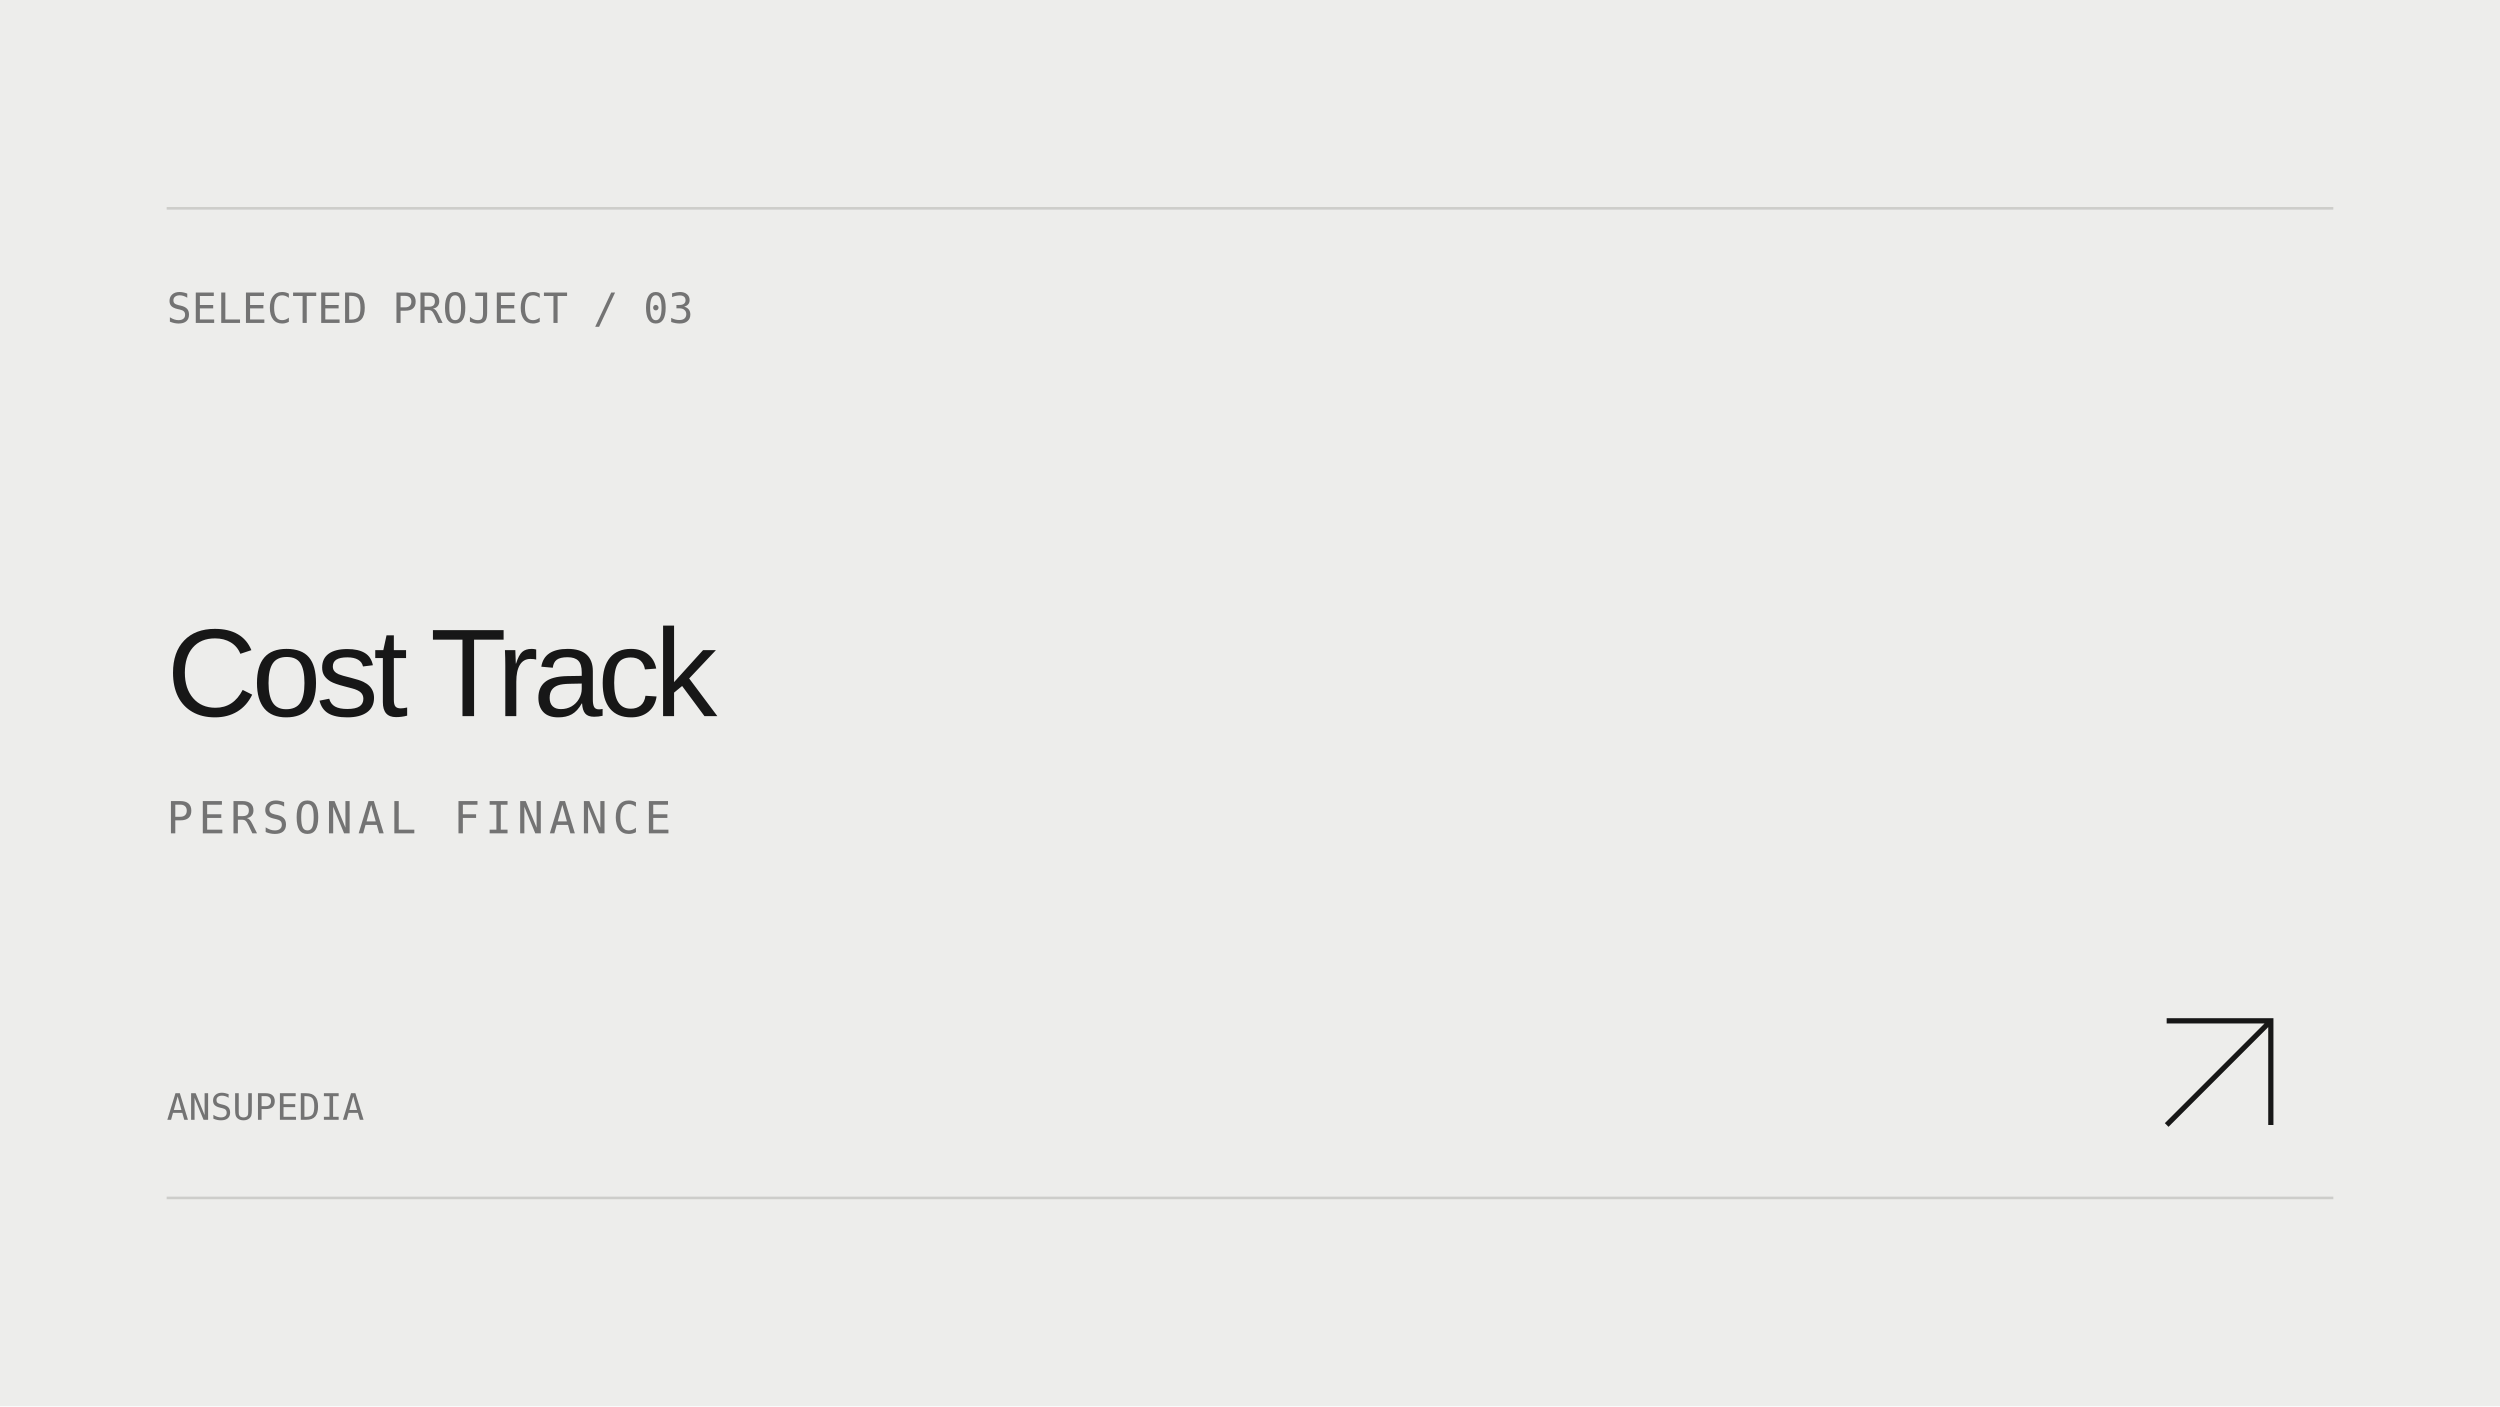
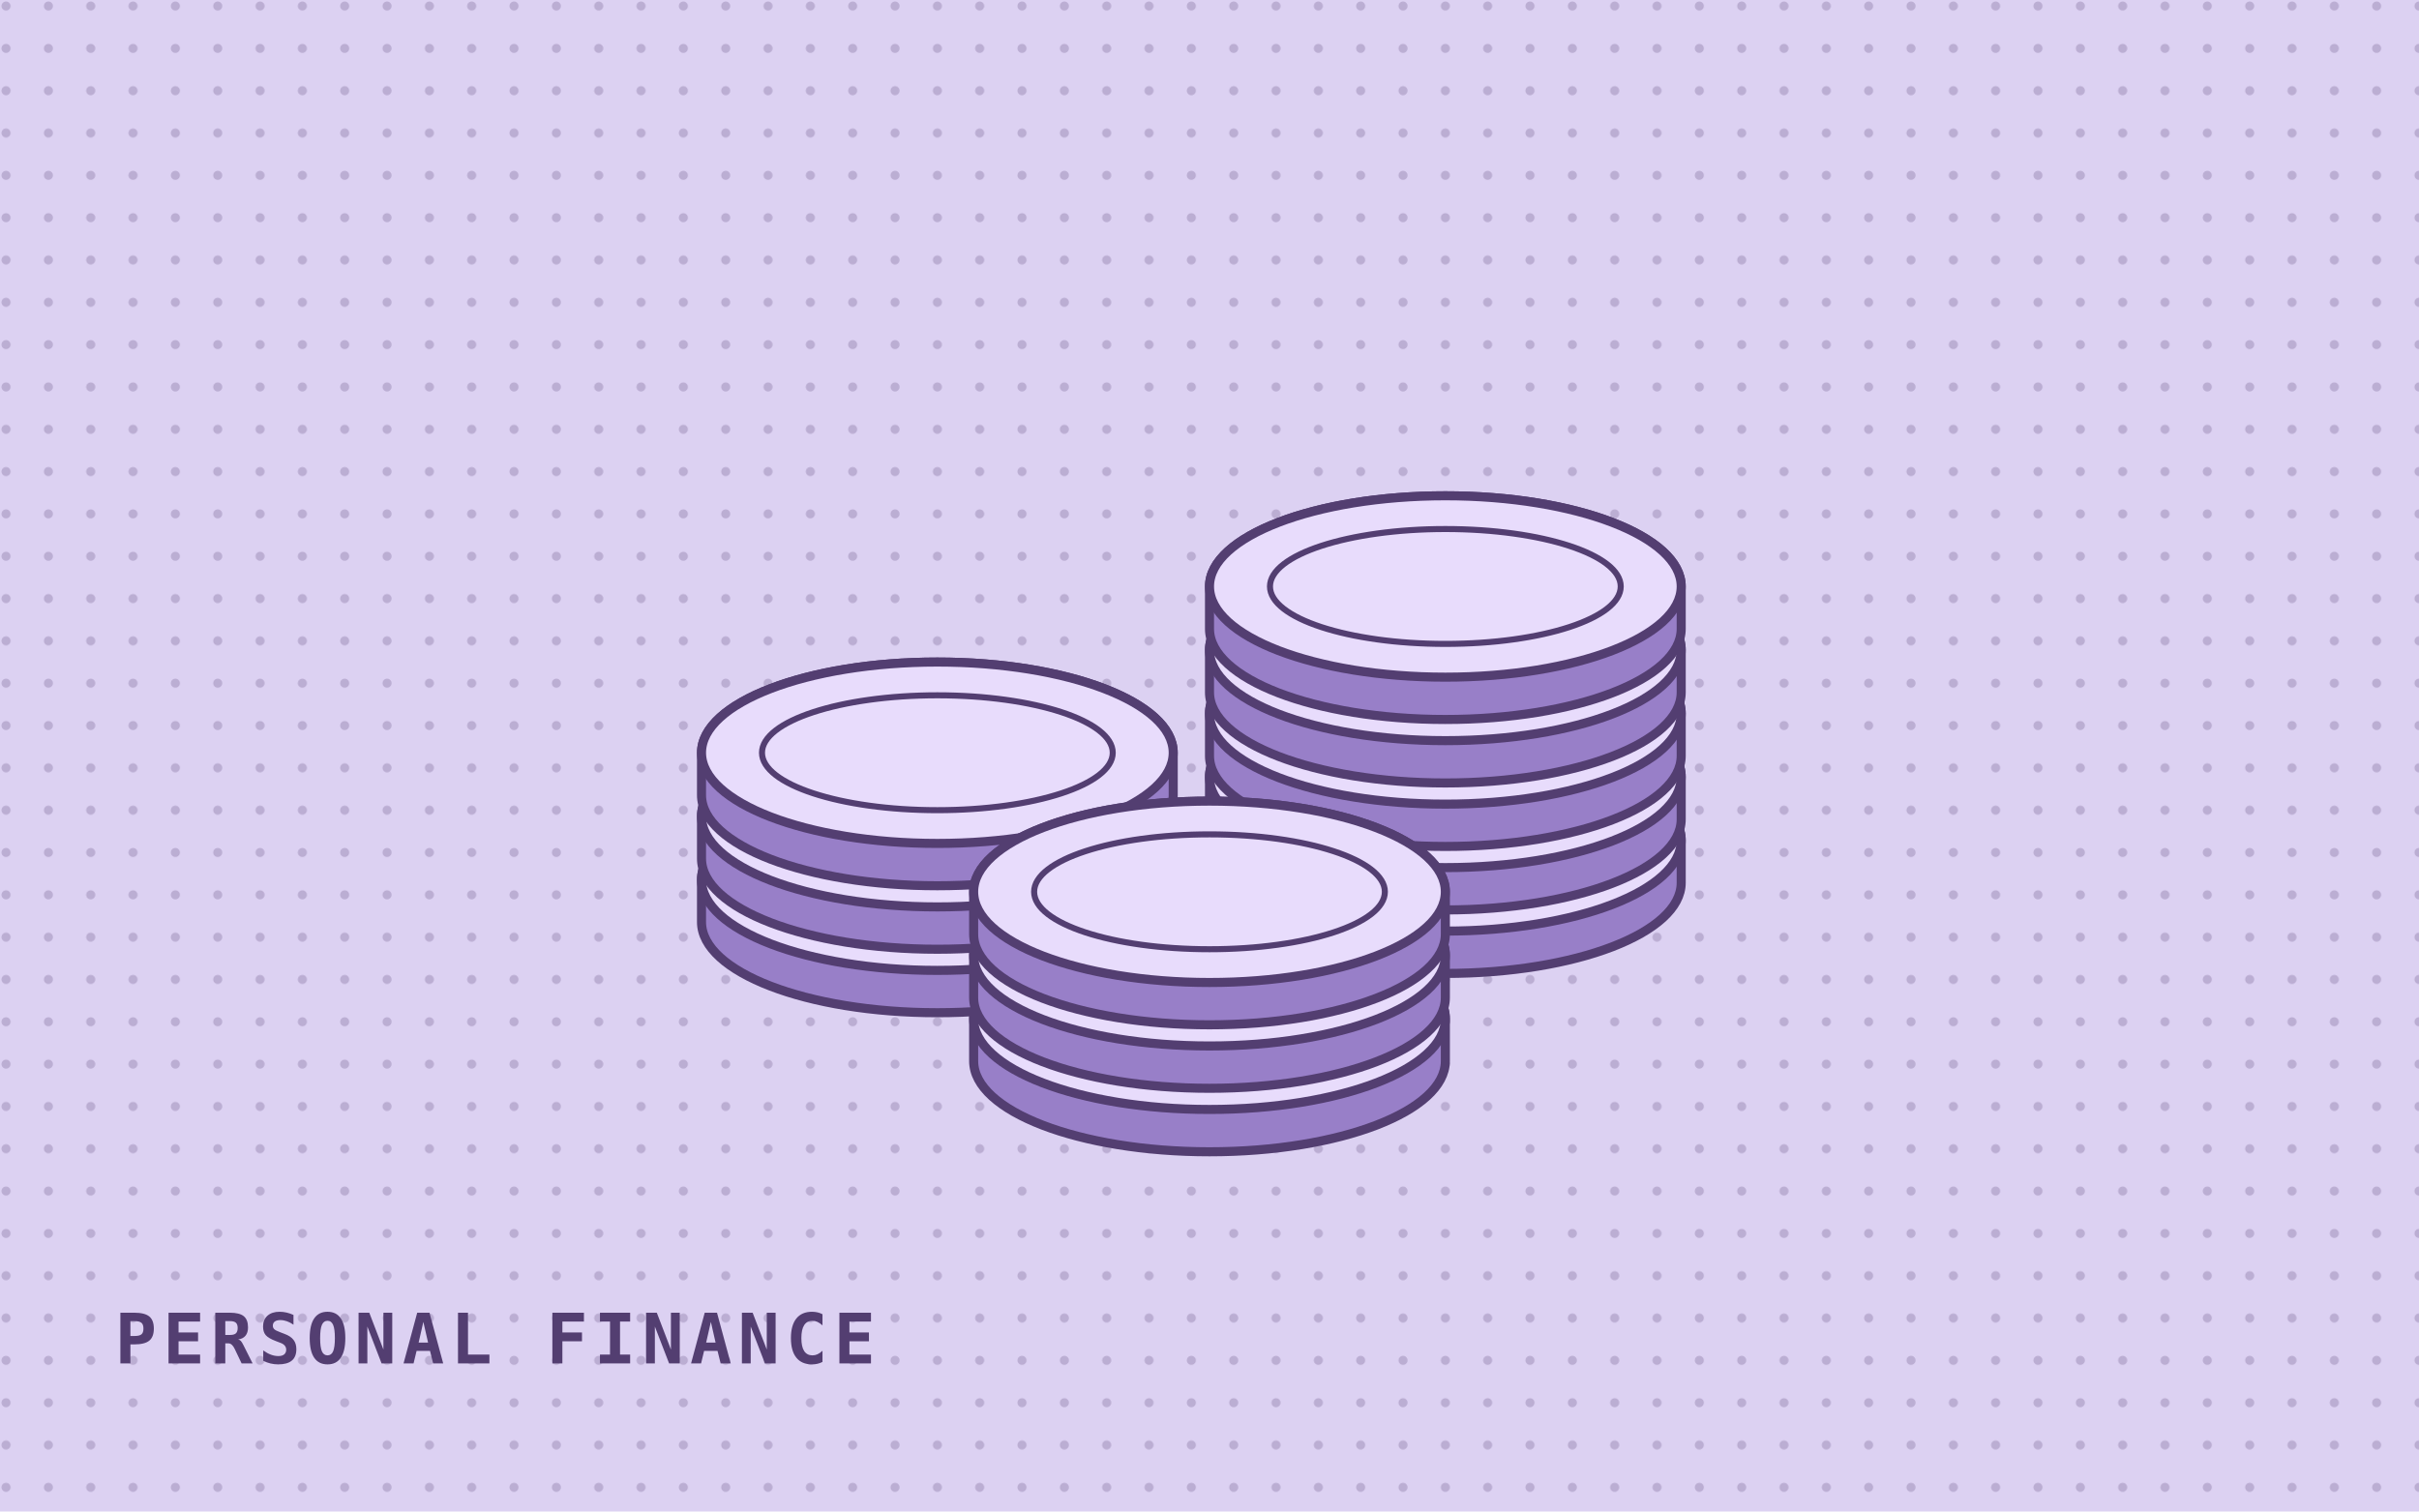
- <svg xmlns="http://www.w3.org/2000/svg" width="960" height="540" viewBox="0 0 960 540" role="img" aria-label="Cost Track project title card">
-   <rect width="960" height="540" fill="#ededeb" />
-   <path d="M64 80H896M64 460H896" stroke="#cdcdca" />
-   <text x="64" y="124" fill="#737373" font-family="monospace" font-size="16">SELECTED PROJECT / 03</text>
-   <text x="64" y="275" fill="#171717" font-family="Arial,sans-serif" font-size="48" letter-spacing="-2">Cost Track</text>
-   <text x="64" y="320" fill="#737373" font-family="monospace" font-size="17" letter-spacing="2">PERSONAL FINANCE</text>
-   <text x="64" y="430" fill="#737373" font-family="monospace" font-size="14">ANSUPEDIA</text>
-   <path d="M832 392h40v40m-40 0 40-40" stroke="#171717" stroke-width="2" fill="none" />
+ <svg xmlns="http://www.w3.org/2000/svg" viewBox="0 0 800 500" role="img" aria-label="Cost Track illustrated project cover">
+   <defs>
+     <pattern id="dots" width="14" height="14" patternUnits="userSpaceOnUse">
+       <circle cx="2" cy="2" r="1.5" fill="#533e71" opacity=".24" />
+     </pattern>
+   </defs>
+   <rect width="800" height="500" fill="#dcd1f2" />
+   <rect width="800" height="500" fill="url(#dots)" />
+   <g stroke="#533e71" stroke-width="3" stroke-linejoin="round" stroke-linecap="round">
+     <path d="M232 291a78 30 0 0 1 156 0v14a78 30 0 0 1-156 0z" fill="#987fc8" />
+     <ellipse cx="310" cy="291" rx="78" ry="30" fill="#e8dcfc" />
+     <ellipse cx="310" cy="291" rx="58" ry="19" fill="none" stroke-width="2" />
+     <path d="M232 270a78 30 0 0 1 156 0v14a78 30 0 0 1-156 0z" fill="#987fc8" />
+     <ellipse cx="310" cy="270" rx="78" ry="30" fill="#e8dcfc" />
+     <ellipse cx="310" cy="270" rx="58" ry="19" fill="none" stroke-width="2" />
+     <path d="M232 249a78 30 0 0 1 156 0v14a78 30 0 0 1-156 0z" fill="#987fc8" />
+     <ellipse cx="310" cy="249" rx="78" ry="30" fill="#e8dcfc" />
+     <ellipse cx="310" cy="249" rx="58" ry="19" fill="none" stroke-width="2" />
+     <path d="M400 278a78 30 0 0 1 156 0v14a78 30 0 0 1-156 0z" fill="#987fc8" />
+     <ellipse cx="478" cy="278" rx="78" ry="30" fill="#e8dcfc" />
+     <ellipse cx="478" cy="278" rx="58" ry="19" fill="none" stroke-width="2" />
+     <path d="M400 257a78 30 0 0 1 156 0v14a78 30 0 0 1-156 0z" fill="#987fc8" />
+     <ellipse cx="478" cy="257" rx="78" ry="30" fill="#e8dcfc" />
+     <ellipse cx="478" cy="257" rx="58" ry="19" fill="none" stroke-width="2" />
+     <path d="M400 236a78 30 0 0 1 156 0v14a78 30 0 0 1-156 0z" fill="#987fc8" />
+     <ellipse cx="478" cy="236" rx="78" ry="30" fill="#e8dcfc" />
+     <ellipse cx="478" cy="236" rx="58" ry="19" fill="none" stroke-width="2" />
+     <path d="M400 215a78 30 0 0 1 156 0v14a78 30 0 0 1-156 0z" fill="#987fc8" />
+     <ellipse cx="478" cy="215" rx="78" ry="30" fill="#e8dcfc" />
+     <ellipse cx="478" cy="215" rx="58" ry="19" fill="none" stroke-width="2" />
+     <path d="M400 194a78 30 0 0 1 156 0v14a78 30 0 0 1-156 0z" fill="#987fc8" />
+     <ellipse cx="478" cy="194" rx="78" ry="30" fill="#e8dcfc" />
+     <ellipse cx="478" cy="194" rx="58" ry="19" fill="none" stroke-width="2" />
+     <path d="M322 337a78 30 0 0 1 156 0v14a78 30 0 0 1-156 0z" fill="#987fc8" />
+     <ellipse cx="400" cy="337" rx="78" ry="30" fill="#e8dcfc" />
+     <ellipse cx="400" cy="337" rx="58" ry="19" fill="none" stroke-width="2" />
+     <path d="M322 316a78 30 0 0 1 156 0v14a78 30 0 0 1-156 0z" fill="#987fc8" />
+     <ellipse cx="400" cy="316" rx="78" ry="30" fill="#e8dcfc" />
+     <ellipse cx="400" cy="316" rx="58" ry="19" fill="none" stroke-width="2" />
+     <path d="M322 295a78 30 0 0 1 156 0v14a78 30 0 0 1-156 0z" fill="#987fc8" />
+     <ellipse cx="400" cy="295" rx="78" ry="30" fill="#e8dcfc" />
+     <ellipse cx="400" cy="295" rx="58" ry="19" fill="none" stroke-width="2" />
+   </g>
+   <text x="38" y="451" font-size="23" font-weight="600" letter-spacing="2" font-family="monospace" fill="#533e71">PERSONAL FINANCE</text>
</svg>
